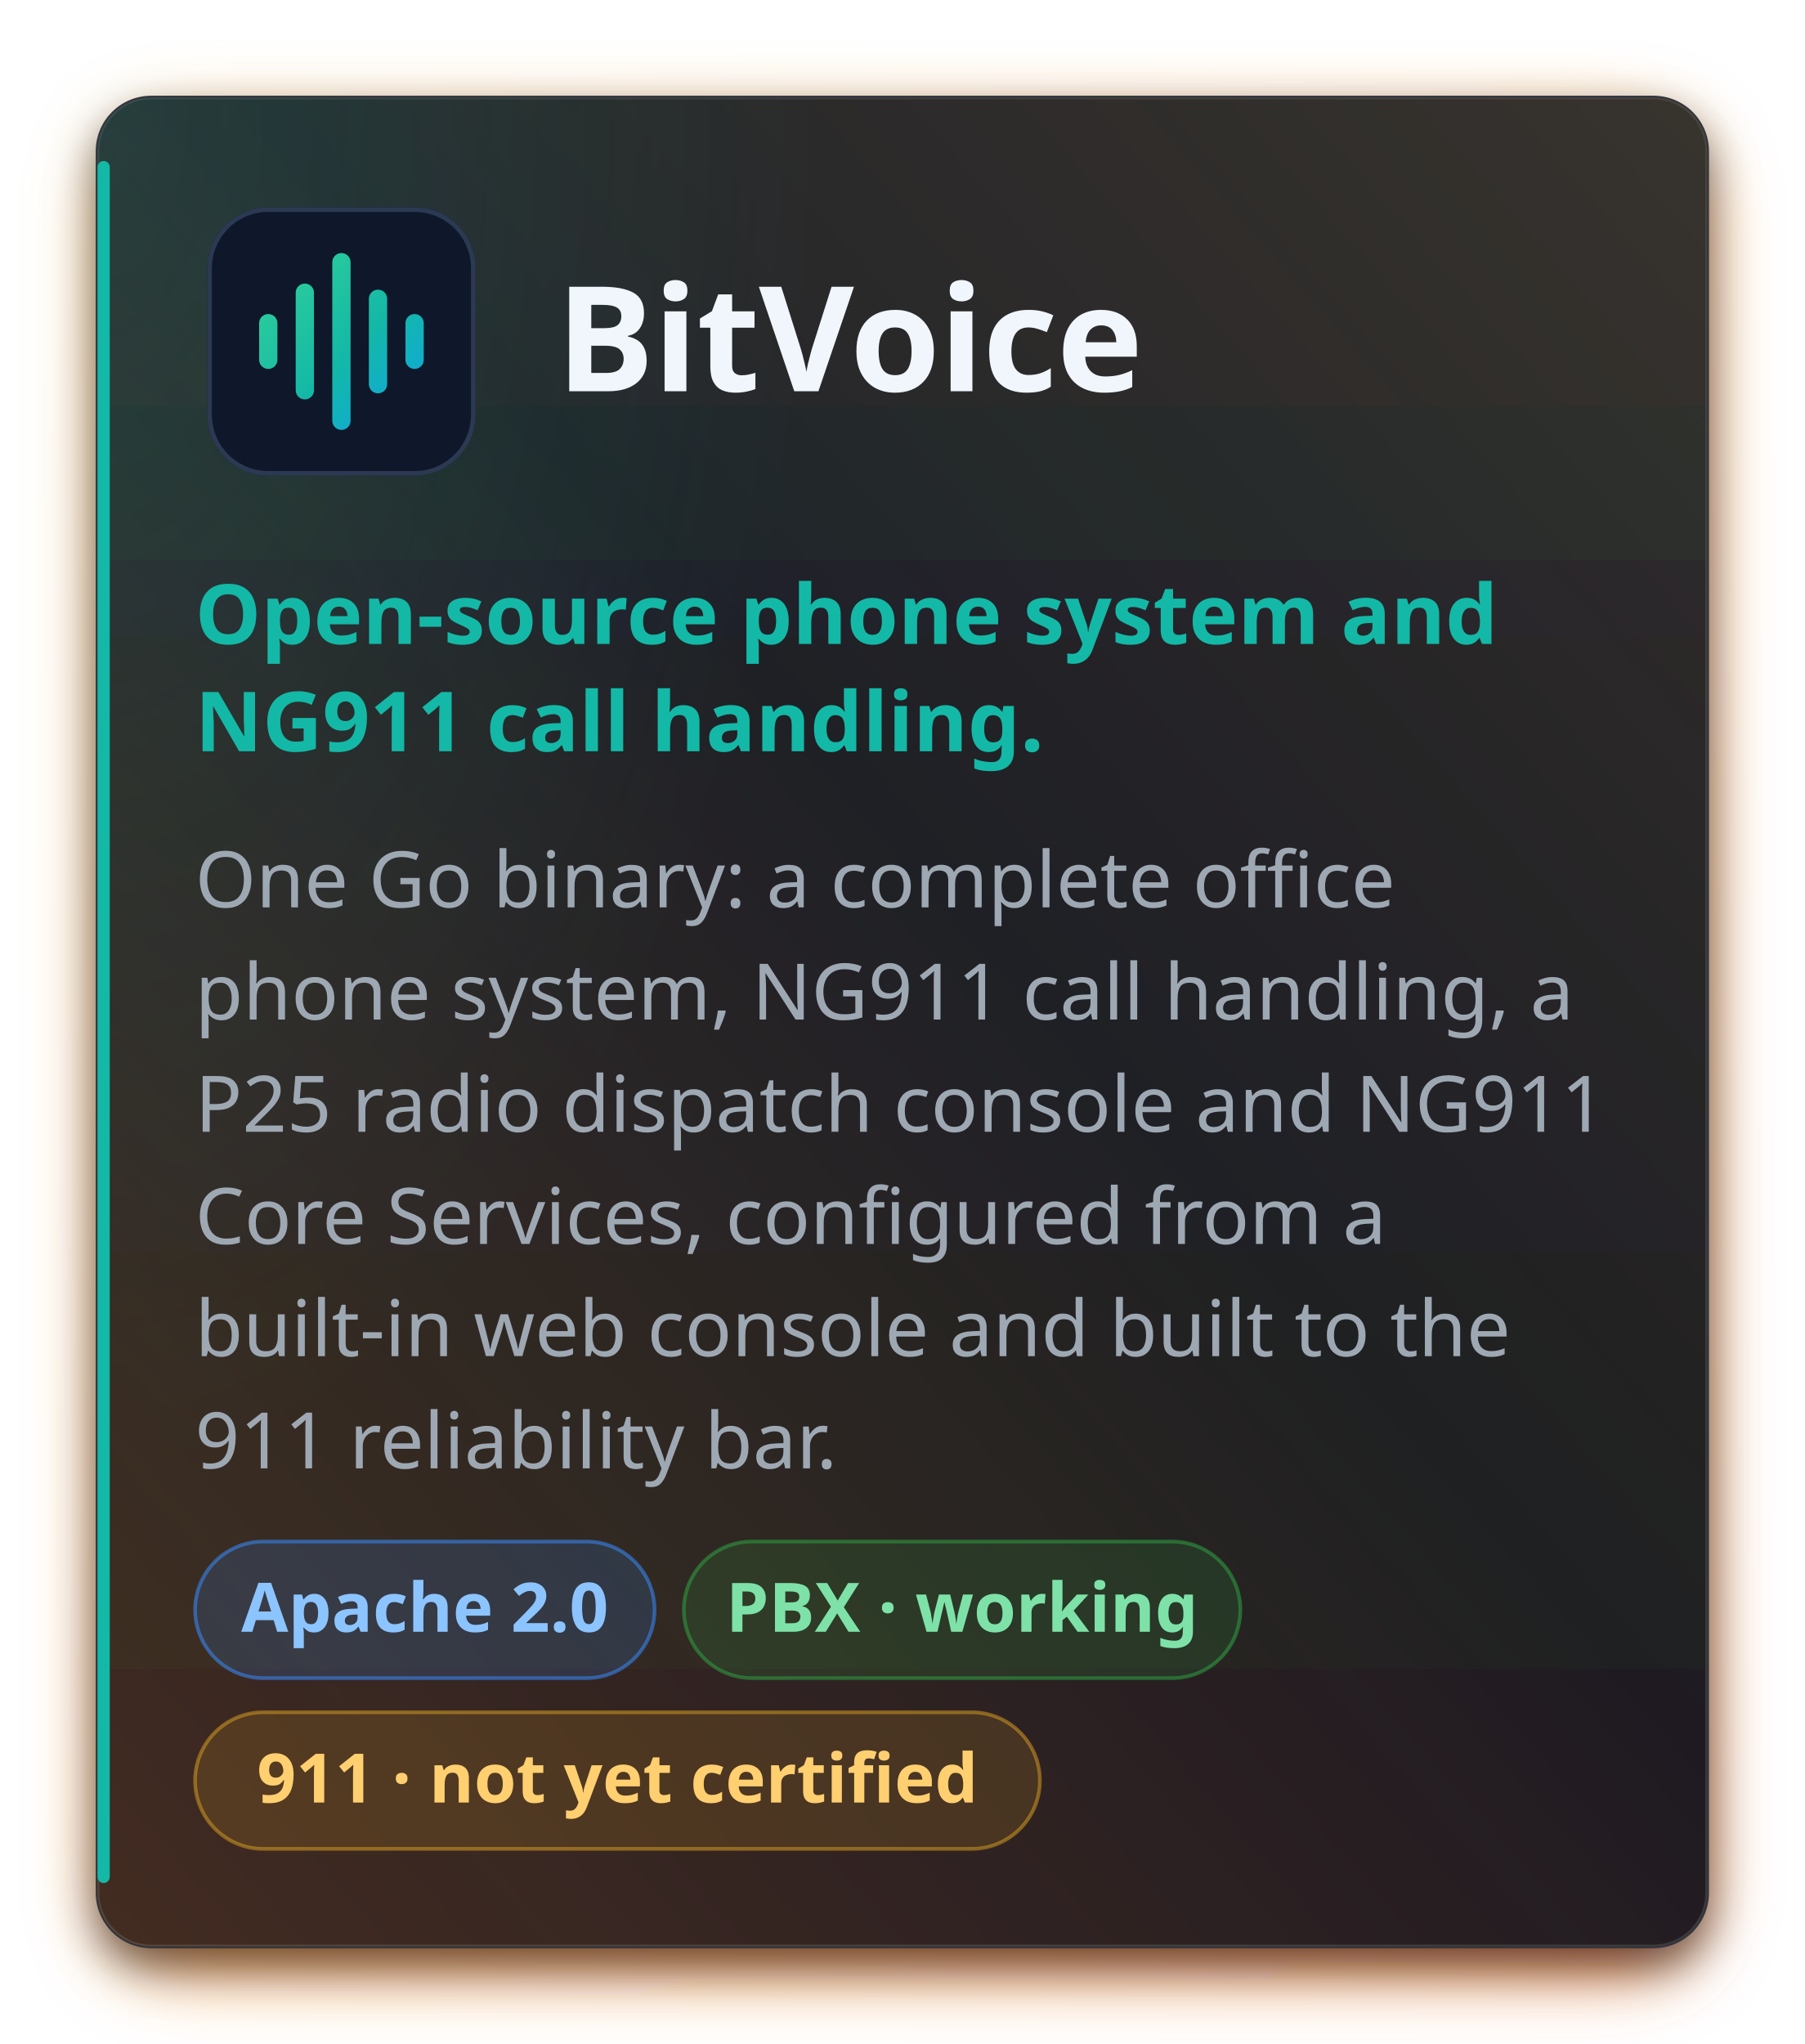
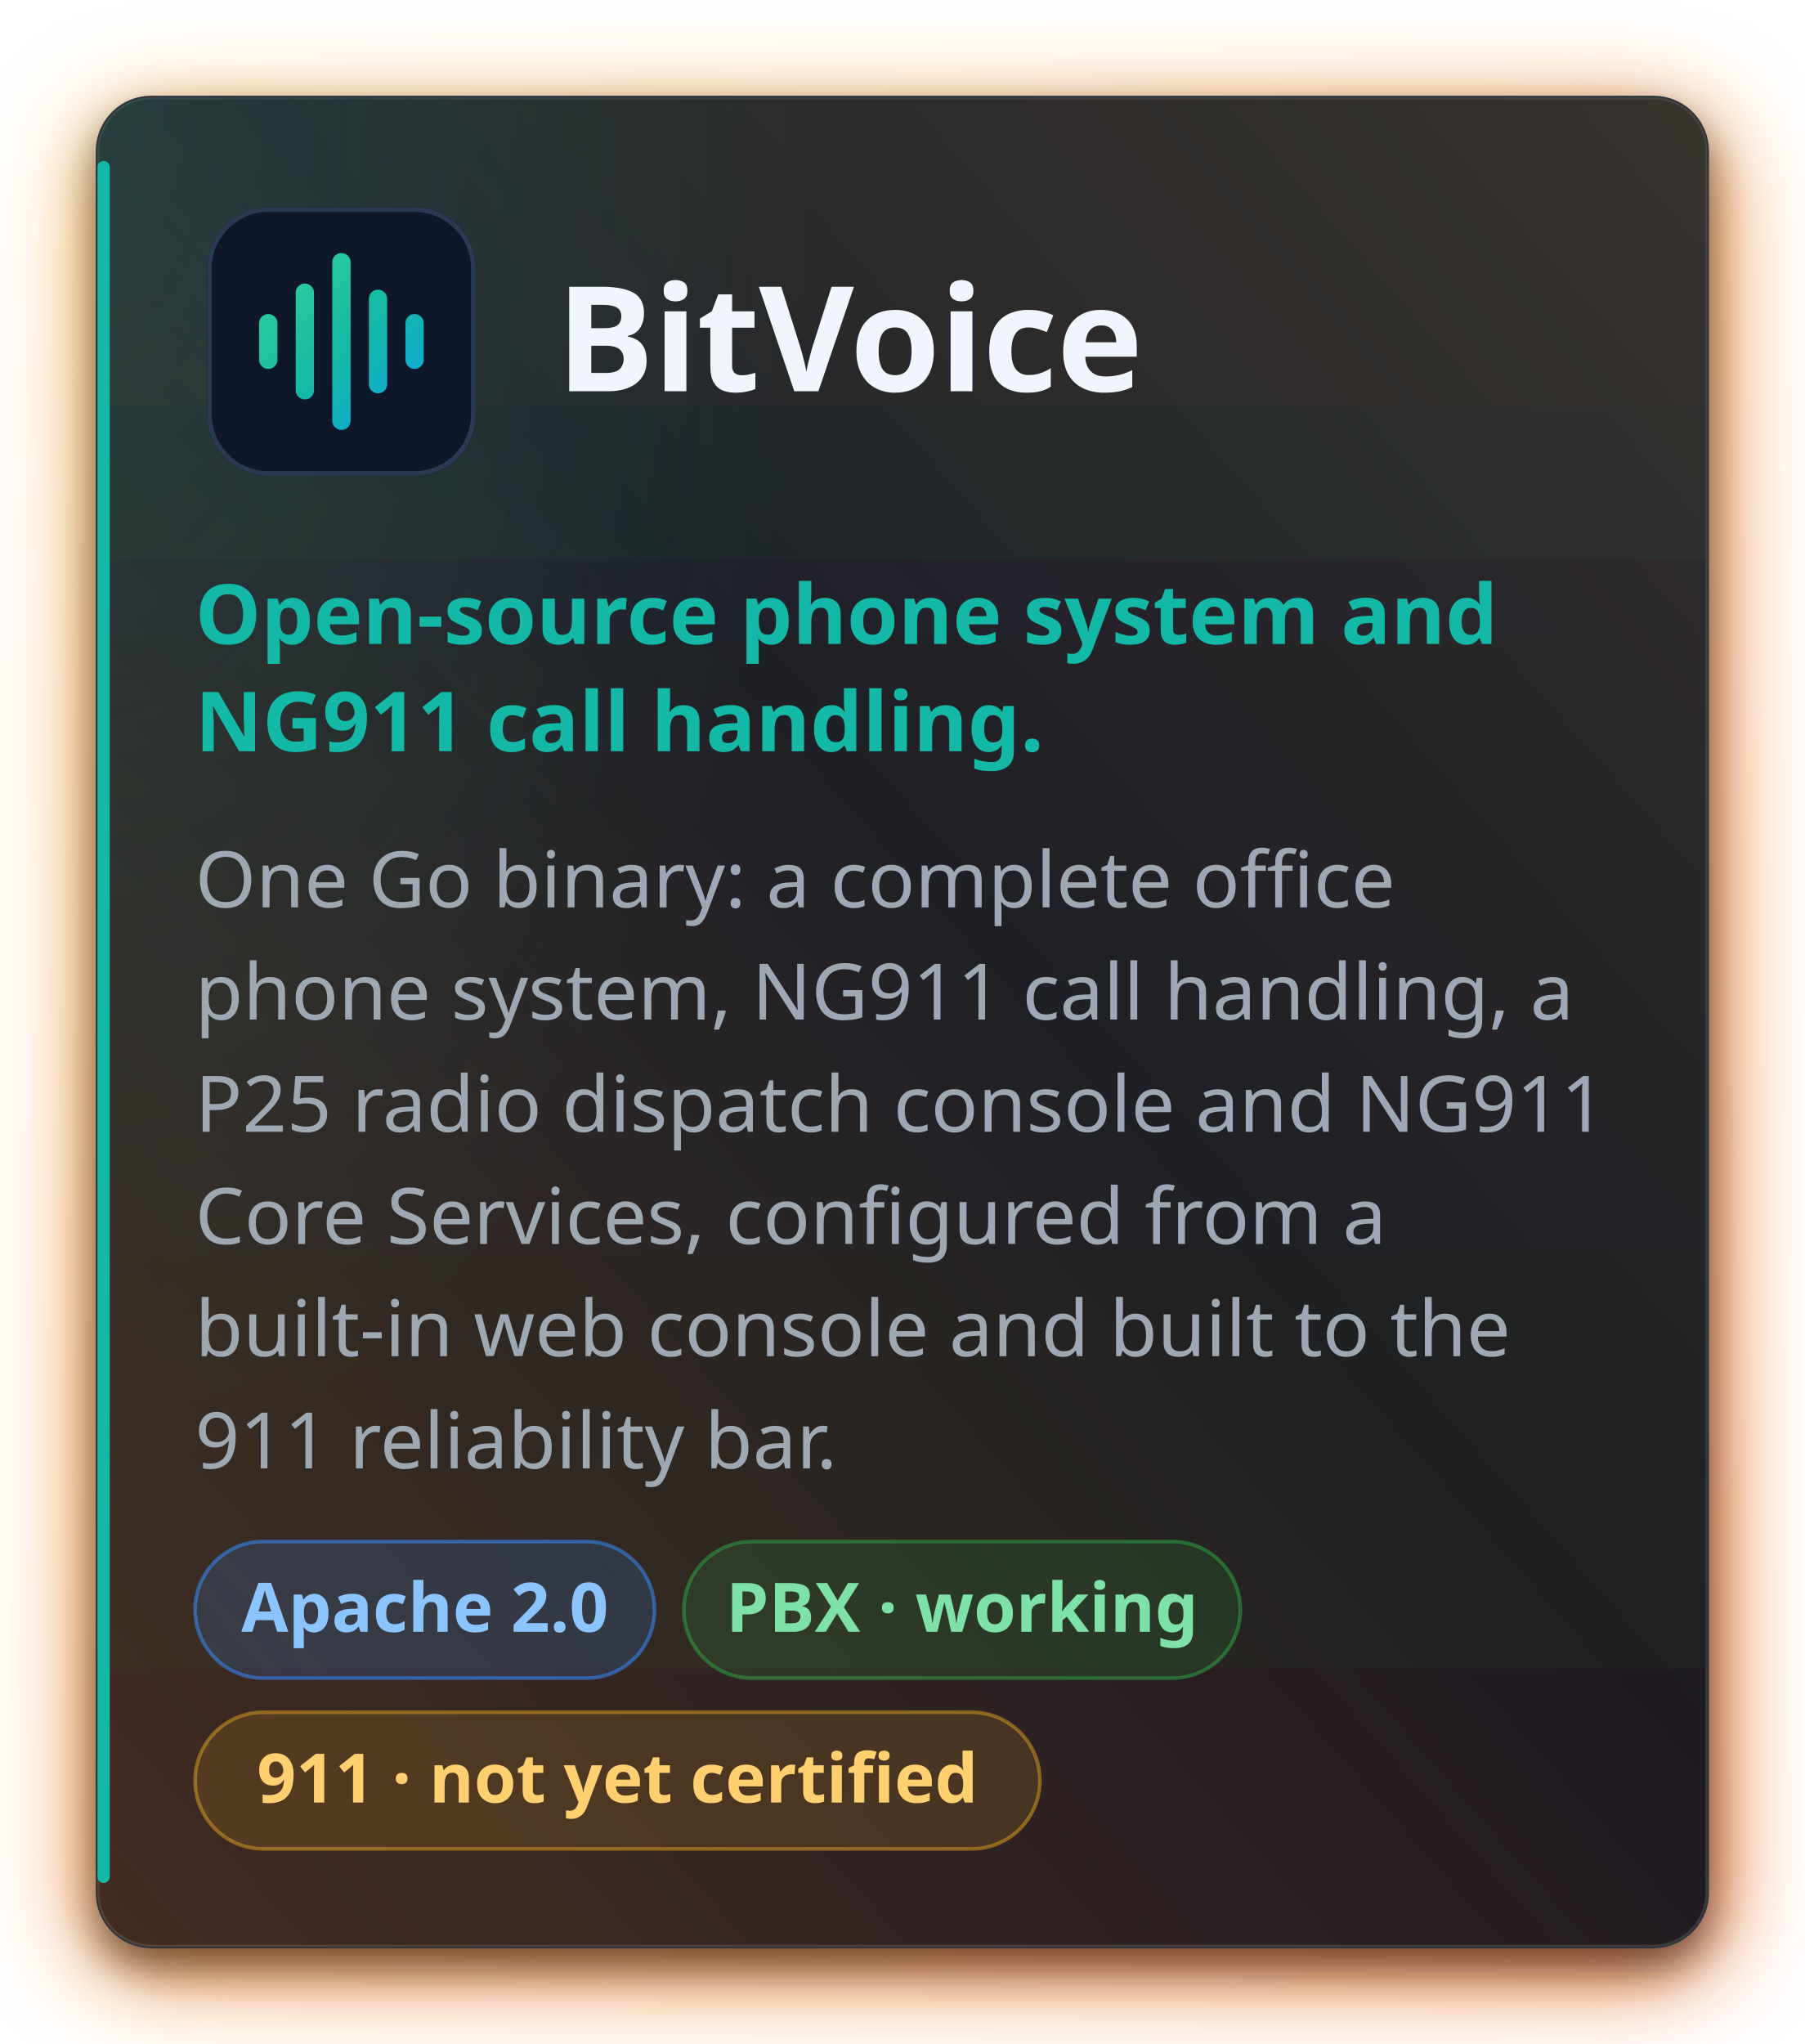
<svg xmlns="http://www.w3.org/2000/svg" viewBox="0 0 740 838" width="740" height="838" role="img" aria-label="BitVoice: Open-source phone system and NG911 call handling.">
-   <style>@keyframes glow{0%,100%{opacity:0.15}50%{opacity:0.85}}@keyframes warm{0%,100%{opacity:0}50%{opacity:1}}.glow{animation:glow 4.8s ease-in-out infinite;animation-delay:-3.60s}.warm{animation:warm 4.8s ease-in-out infinite;animation-delay:-3.60s}@media (prefers-reduced-motion: reduce){.glow,.warm{animation:none}.glow{opacity:0.45}.warm{opacity:0.5}}</style>
+   <style>@keyframes glow{0%,100%{opacity:0.25}50%{opacity:1}}@keyframes warm{0%,100%{opacity:0}50%{opacity:1}}.glow{animation:glow 4.8s ease-in-out infinite;animation-delay:-3.60s}.warm{animation:warm 4.8s ease-in-out infinite;animation-delay:-3.60s}@media (prefers-reduced-motion: reduce){.glow,.warm{animation:none}.glow{opacity:0.45}.warm{opacity:0.5}}</style>
  <defs>
    <linearGradient id="cardfill" x1="0" y1="0" x2="0" y2="1">
      <stop offset="0" stop-color="#1b222c" />
      <stop offset="1" stop-color="#121820" />
    </linearGradient>
    <radialGradient id="accentglow" cx="0" cy="0" r="0.75" gradientTransform="scale(0.6 1)">
      <stop offset="0" stop-color="#14b8a6" stop-opacity="0.16" />
      <stop offset="1" stop-color="#14b8a6" stop-opacity="0" />
    </radialGradient>
    <linearGradient id="glowfill" x1="0" y1="0" x2="1" y2="1">
      <stop offset="0" stop-color="#ffb347" />
      <stop offset="0.5" stop-color="#f58220" />
      <stop offset="1" stop-color="#ea580c" />
    </linearGradient>
    <linearGradient id="warmfill" x1="0" y1="1" x2="1" y2="0">
      <stop offset="0" stop-color="#f58220" stop-opacity="0.2" />
      <stop offset="0.55" stop-color="#f58220" stop-opacity="0.04" />
      <stop offset="1" stop-color="#ffb347" stop-opacity="0.12" />
    </linearGradient>
    <filter id="soft" x="-15%" y="-15%" width="130%" height="135%">
-       <feGaussianBlur stdDeviation="16" />
+       <feGaussianBlur stdDeviation="20" />
    </filter>
    <filter id="lift" x="-5%" y="-8%" width="110%" height="125%">
      <feDropShadow dx="0" dy="8" stdDeviation="9" flood-color="#000000" flood-opacity="0.55" />
    </filter>
  </defs>
  <g font-family="-apple-system, 'Segoe UI', 'Noto Sans', Helvetica, Arial, sans-serif">
-     <rect class="glow" x="46" y="54" width="648" height="750" rx="26" fill="url(#glowfill)" filter="url(#soft)" />
+     <rect class="glow" x="36" y="48" width="668" height="760" rx="26" fill="url(#glowfill)" filter="url(#soft)" />
    <rect x="40" y="40" width="660" height="758" rx="22" fill="url(#cardfill)" stroke="#30363d" stroke-width="1.5" filter="url(#lift)" />
    <rect x="40" y="40" width="660" height="758" rx="22" fill="url(#accentglow)" />
    <rect class="warm" x="40" y="40" width="660" height="758" rx="22" fill="url(#warmfill)" />
    <rect x="40" y="66" width="5" height="706" rx="2.5" fill="#14b8a6" />
    <svg x="80" y="80" width="120" height="120" viewBox="0 0 96 96">
      <rect x="4" y="4" width="88" height="88" rx="20" fill="#0f172a" />
      <rect x="4.75" y="4.75" width="86.5" height="86.5" rx="19.25" fill="none" stroke="#2b3a52" stroke-width="1.5" />
      <defs>
        <linearGradient id="bvg" gradientUnits="userSpaceOnUse" x1="20" y1="20" x2="76" y2="76">
          <stop offset="0" stop-color="#34d399" />
          <stop offset=".55" stop-color="#14b8a6" />
          <stop offset="1" stop-color="#0ea5e9" />
        </linearGradient>
      </defs>
      <g stroke="url(#bvg)" stroke-width="6" stroke-linecap="round">
        <path d="M24 42 V54" />
        <path d="M36 32 V64" />
        <path d="M48 22 V74" />
        <path d="M60 34 V62" />
        <path d="M72 42 V54" />
      </g>
    </svg>
    <text x="228" y="160.4" font-size="60" font-weight="800" fill="#f0f6fc" letter-spacing="-0.5">BitVoice</text>
    <text x="80" y="264.0" font-size="34" font-weight="600" fill="#14b8a6">Open-source phone system and</text>
    <text x="80" y="308.0" font-size="34" font-weight="600" fill="#14b8a6">NG911 call handling.</text>
    <text x="80" y="372.0" font-size="32" fill="#9ea8b3">One Go binary: a complete office</text>
    <text x="80" y="418.0" font-size="32" fill="#9ea8b3">phone system, NG911 call handling, a</text>
    <text x="80" y="464.0" font-size="32" fill="#9ea8b3">P25 radio dispatch console and NG911</text>
    <text x="80" y="510.0" font-size="32" fill="#9ea8b3">Core Services, configured from a</text>
    <text x="80" y="556.0" font-size="32" fill="#9ea8b3">built-in web console and built to the</text>
    <text x="80" y="602.0" font-size="32" fill="#9ea8b3">911 reliability bar.</text>
    <rect x="80.0" y="632" width="188.4" height="56" rx="28.0" fill="#388bfd" fill-opacity="0.16" stroke="#388bfd" stroke-opacity="0.55" stroke-width="1.5" />
    <text x="174.2" y="669.0" font-size="28" font-weight="600" fill="#8cc4ff" text-anchor="middle">Apache 2.0</text>
    <rect x="280.4" y="632" width="228.2" height="56" rx="28.0" fill="#2ea043" fill-opacity="0.16" stroke="#2ea043" stroke-opacity="0.55" stroke-width="1.5" />
    <text x="394.5" y="669.0" font-size="28" font-weight="600" fill="#7ee2a8" text-anchor="middle">PBX · working</text>
    <rect x="80.0" y="702" width="346.4" height="56" rx="28.0" fill="#d29922" fill-opacity="0.16" stroke="#d29922" stroke-opacity="0.55" stroke-width="1.5" />
    <text x="253.2" y="739.0" font-size="28" font-weight="600" fill="#ffcf70" text-anchor="middle">911 · not yet certified</text>
  </g>
</svg>
